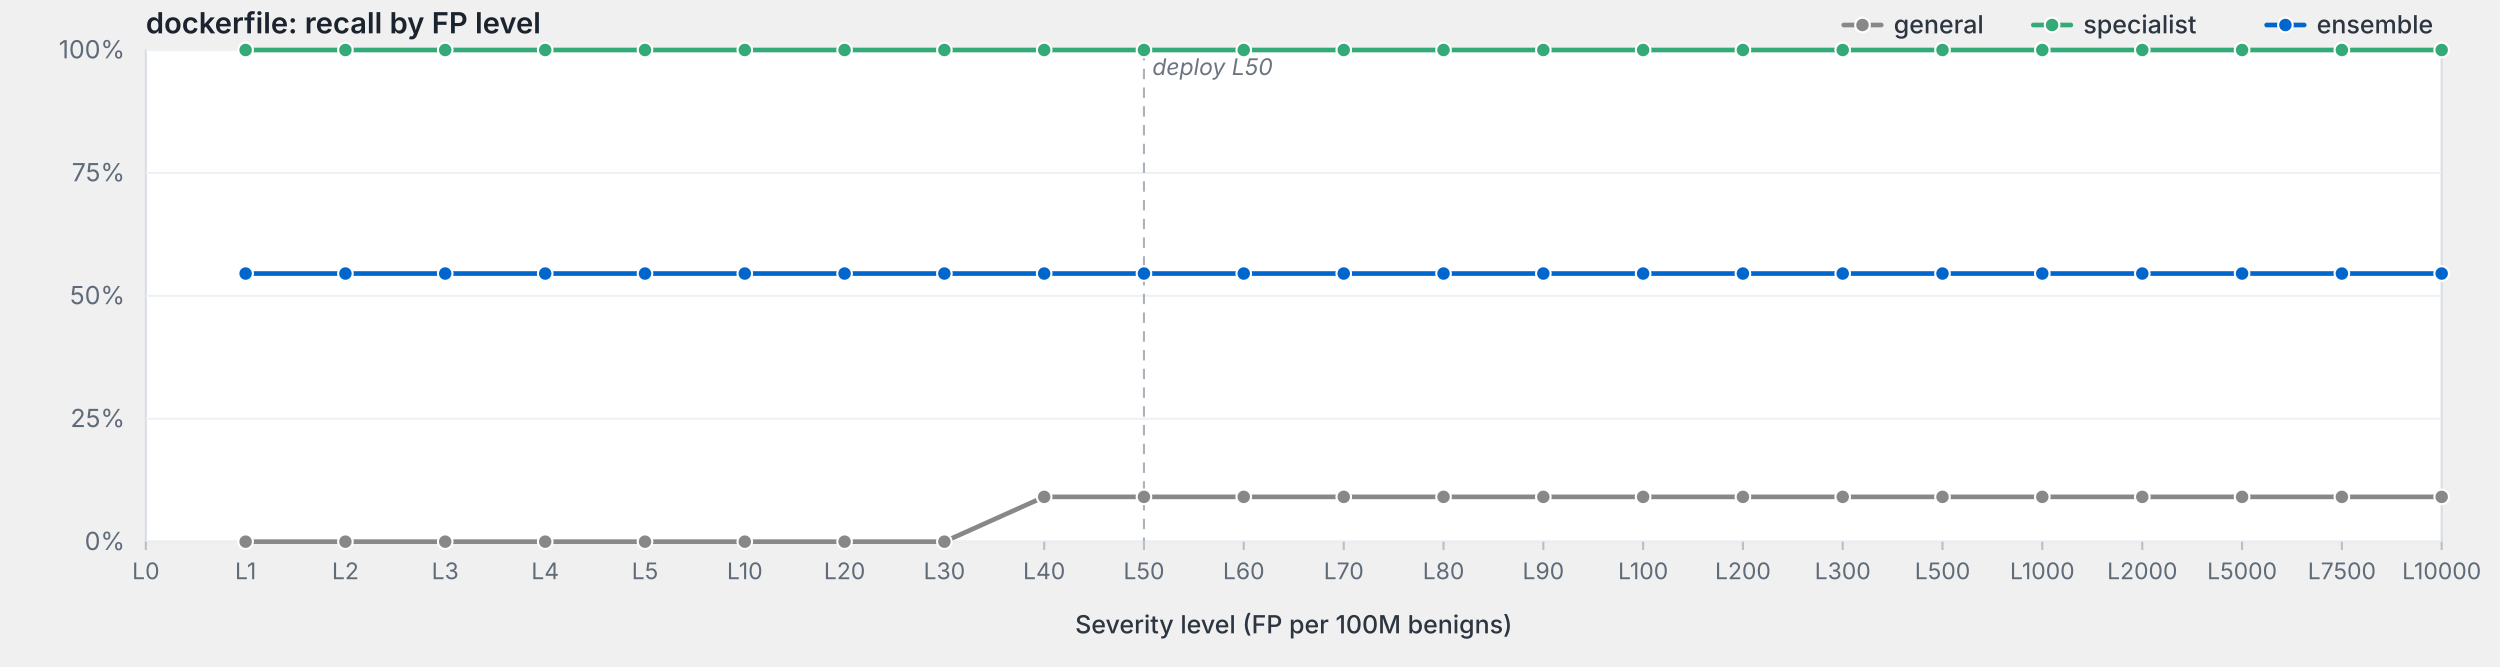
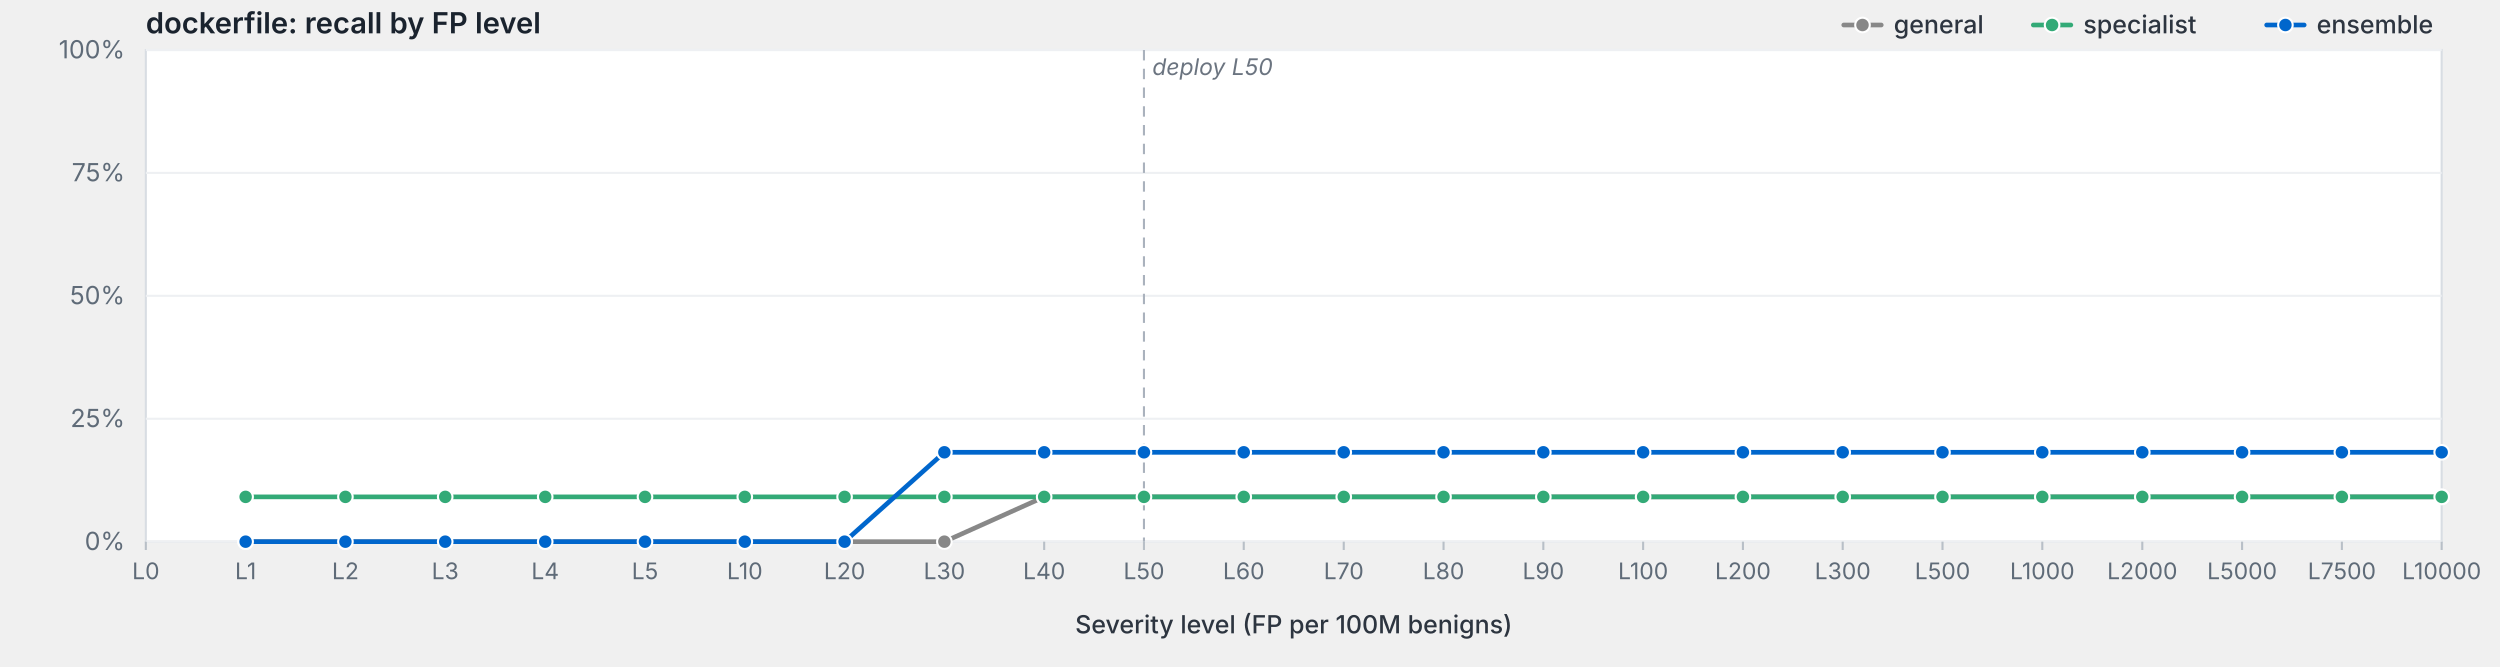
<svg xmlns="http://www.w3.org/2000/svg" viewBox="0 0 1200 320" width="1200" height="320" preserveAspectRatio="xMidYMid meet" role="img" aria-label="dockerfile: recall by FP level">
  <style>svg { background: #fdfdfd; }.frame { fill: #fff; stroke: #d8dde3; stroke-width: 1; }.grid { stroke: #eef0f3; stroke-width: 1; }.tick { stroke: #b8bfc7; stroke-width: 1; }.axis-label { fill: #5f6b78; font-family: -apple-system, BlinkMacSystemFont, "Segoe UI", system-ui, sans-serif; font-size: 12px; }.x-label { fill: #5f6b78; font-family: -apple-system, BlinkMacSystemFont, "Segoe UI", system-ui, sans-serif; font-size: 11px; }.axis-title { fill: #2d3540; font-family: -apple-system, BlinkMacSystemFont, "Segoe UI", system-ui, sans-serif; font-size: 12px; font-weight: 500; }.title { fill: #1a232e; font-family: -apple-system, BlinkMacSystemFont, "Segoe UI", system-ui, sans-serif; font-size: 14px; font-weight: 600; }.deploy-marker { stroke: #aab2bd; stroke-width: 1; stroke-dasharray: 5,4; }.deploy-label { fill: #6b7480; font-family: -apple-system, BlinkMacSystemFont, "Segoe UI", system-ui, sans-serif; font-size: 11px; font-style: italic; }.curve { fill: none; stroke-width: 2.25; stroke-linejoin: round; stroke-linecap: round; }.marker { stroke: #fff; stroke-width: 1; }.legend-text { fill: #2d3540; font-family: -apple-system, BlinkMacSystemFont, "Segoe UI", system-ui, sans-serif; font-size: 12px; font-weight: 500; }</style>
  <text class="title" x="70" y="16">dockerfile: recall by FP level</text>
  <rect class="frame" x="70" y="24" width="1102" height="236" />
  <line class="grid" x1="70" y1="260.0" x2="1172" y2="260.0" />
  <text class="axis-label" x="60" y="264.0" text-anchor="end">0%</text>
  <line class="grid" x1="70" y1="201.0" x2="1172" y2="201.0" />
  <text class="axis-label" x="60" y="205.0" text-anchor="end">25%</text>
  <line class="grid" x1="70" y1="142.0" x2="1172" y2="142.0" />
  <text class="axis-label" x="60" y="146.0" text-anchor="end">50%</text>
  <line class="grid" x1="70" y1="83.0" x2="1172" y2="83.0" />
  <text class="axis-label" x="60" y="87.0" text-anchor="end">75%</text>
  <line class="grid" x1="70" y1="24.0" x2="1172" y2="24.0" />
  <text class="axis-label" x="60" y="28.0" text-anchor="end">100%</text>
  <line class="deploy-marker" x1="549.1" y1="24" x2="549.1" y2="260" />
  <text class="deploy-label" x="553.1" y="36" text-anchor="start">deploy L50</text>
  <line class="tick" x1="70.0" y1="260" x2="70.0" y2="264" />
  <text class="x-label" x="70.0" y="278" text-anchor="middle">L0</text>
  <line class="tick" x1="117.9" y1="260" x2="117.9" y2="264" />
  <text class="x-label" x="117.9" y="278" text-anchor="middle">L1</text>
  <line class="tick" x1="165.8" y1="260" x2="165.8" y2="264" />
  <text class="x-label" x="165.8" y="278" text-anchor="middle">L2</text>
  <line class="tick" x1="213.7" y1="260" x2="213.7" y2="264" />
  <text class="x-label" x="213.7" y="278" text-anchor="middle">L3</text>
  <line class="tick" x1="261.7" y1="260" x2="261.7" y2="264" />
  <text class="x-label" x="261.7" y="278" text-anchor="middle">L4</text>
  <line class="tick" x1="309.6" y1="260" x2="309.6" y2="264" />
  <text class="x-label" x="309.6" y="278" text-anchor="middle">L5</text>
  <line class="tick" x1="357.5" y1="260" x2="357.5" y2="264" />
  <text class="x-label" x="357.5" y="278" text-anchor="middle">L10</text>
  <line class="tick" x1="405.4" y1="260" x2="405.4" y2="264" />
  <text class="x-label" x="405.4" y="278" text-anchor="middle">L20</text>
  <line class="tick" x1="453.3" y1="260" x2="453.3" y2="264" />
  <text class="x-label" x="453.3" y="278" text-anchor="middle">L30</text>
  <line class="tick" x1="501.2" y1="260" x2="501.2" y2="264" />
  <text class="x-label" x="501.2" y="278" text-anchor="middle">L40</text>
  <line class="tick" x1="549.1" y1="260" x2="549.1" y2="264" />
  <text class="x-label" x="549.1" y="278" text-anchor="middle">L50</text>
  <line class="tick" x1="597.0" y1="260" x2="597.0" y2="264" />
  <text class="x-label" x="597.0" y="278" text-anchor="middle">L60</text>
  <line class="tick" x1="645.0" y1="260" x2="645.0" y2="264" />
  <text class="x-label" x="645.0" y="278" text-anchor="middle">L70</text>
  <line class="tick" x1="692.9" y1="260" x2="692.9" y2="264" />
  <text class="x-label" x="692.9" y="278" text-anchor="middle">L80</text>
  <line class="tick" x1="740.8" y1="260" x2="740.8" y2="264" />
  <text class="x-label" x="740.8" y="278" text-anchor="middle">L90</text>
  <line class="tick" x1="788.7" y1="260" x2="788.7" y2="264" />
  <text class="x-label" x="788.7" y="278" text-anchor="middle">L100</text>
  <line class="tick" x1="836.6" y1="260" x2="836.6" y2="264" />
  <text class="x-label" x="836.6" y="278" text-anchor="middle">L200</text>
  <line class="tick" x1="884.5" y1="260" x2="884.5" y2="264" />
  <text class="x-label" x="884.5" y="278" text-anchor="middle">L300</text>
  <line class="tick" x1="932.4" y1="260" x2="932.4" y2="264" />
  <text class="x-label" x="932.4" y="278" text-anchor="middle">L500</text>
  <line class="tick" x1="980.3" y1="260" x2="980.3" y2="264" />
  <text class="x-label" x="980.3" y="278" text-anchor="middle">L1000</text>
  <line class="tick" x1="1028.3" y1="260" x2="1028.3" y2="264" />
  <text class="x-label" x="1028.3" y="278" text-anchor="middle">L2000</text>
  <line class="tick" x1="1076.2" y1="260" x2="1076.2" y2="264" />
  <text class="x-label" x="1076.2" y="278" text-anchor="middle">L5000</text>
  <line class="tick" x1="1124.1" y1="260" x2="1124.1" y2="264" />
  <text class="x-label" x="1124.1" y="278" text-anchor="middle">L7500</text>
  <line class="tick" x1="1172.0" y1="260" x2="1172.0" y2="264" />
  <text class="x-label" x="1172.0" y="278" text-anchor="middle">L10000</text>
  <text class="axis-title" x="621.0" y="304" text-anchor="middle">Severity level (FP per 100M benigns)</text>
  <path class="curve" d="M117.9,260.0 L165.8,260.0 L213.7,260.0 L261.7,260.0 L309.6,260.0 L357.5,260.0 L405.4,260.0 L453.3,260.0 L501.2,238.5 L549.1,238.5 L597.0,238.5 L645.0,238.5 L692.9,238.5 L740.8,238.5 L788.7,238.5 L836.6,238.5 L884.5,238.5 L932.4,238.5 L980.3,238.5 L1028.3,238.5 L1076.2,238.5 L1124.1,238.5 L1172.0,238.5" stroke="#888" />
  <circle class="marker" cx="117.9" cy="260.0" r="3.5" fill="#888" />
  <circle class="marker" cx="165.8" cy="260.0" r="3.5" fill="#888" />
  <circle class="marker" cx="213.7" cy="260.0" r="3.5" fill="#888" />
  <circle class="marker" cx="261.7" cy="260.0" r="3.5" fill="#888" />
  <circle class="marker" cx="309.6" cy="260.0" r="3.5" fill="#888" />
  <circle class="marker" cx="357.5" cy="260.0" r="3.5" fill="#888" />
  <circle class="marker" cx="405.4" cy="260.0" r="3.5" fill="#888" />
  <circle class="marker" cx="453.3" cy="260.0" r="3.5" fill="#888" />
  <circle class="marker" cx="501.2" cy="238.5" r="3.5" fill="#888" />
  <circle class="marker" cx="549.1" cy="238.5" r="3.5" fill="#888" />
  <circle class="marker" cx="597.0" cy="238.5" r="3.5" fill="#888" />
  <circle class="marker" cx="645.0" cy="238.5" r="3.5" fill="#888" />
  <circle class="marker" cx="692.9" cy="238.5" r="3.5" fill="#888" />
  <circle class="marker" cx="740.8" cy="238.5" r="3.5" fill="#888" />
  <circle class="marker" cx="788.7" cy="238.5" r="3.5" fill="#888" />
  <circle class="marker" cx="836.6" cy="238.5" r="3.5" fill="#888" />
  <circle class="marker" cx="884.5" cy="238.5" r="3.5" fill="#888" />
  <circle class="marker" cx="932.4" cy="238.5" r="3.5" fill="#888" />
  <circle class="marker" cx="980.3" cy="238.5" r="3.5" fill="#888" />
  <circle class="marker" cx="1028.3" cy="238.5" r="3.5" fill="#888" />
  <circle class="marker" cx="1076.2" cy="238.5" r="3.5" fill="#888" />
  <circle class="marker" cx="1124.1" cy="238.5" r="3.5" fill="#888" />
  <circle class="marker" cx="1172.0" cy="238.5" r="3.5" fill="#888" />
-   <path class="curve" d="M117.9,24.0 L165.8,24.0 L213.7,24.0 L261.7,24.0 L309.6,24.0 L357.5,24.0 L405.4,24.0 L453.3,24.0 L501.2,24.0 L549.1,24.0 L597.0,24.0 L645.0,24.0 L692.9,24.0 L740.8,24.0 L788.7,24.0 L836.6,24.0 L884.5,24.0 L932.4,24.0 L980.3,24.0 L1028.3,24.0 L1076.2,24.0 L1124.1,24.0 L1172.0,24.0" stroke="#3a7" />
-   <circle class="marker" cx="117.9" cy="24.0" r="3.5" fill="#3a7" />
-   <circle class="marker" cx="165.8" cy="24.0" r="3.5" fill="#3a7" />
-   <circle class="marker" cx="213.7" cy="24.0" r="3.5" fill="#3a7" />
-   <circle class="marker" cx="261.7" cy="24.0" r="3.5" fill="#3a7" />
-   <circle class="marker" cx="309.6" cy="24.0" r="3.5" fill="#3a7" />
-   <circle class="marker" cx="357.5" cy="24.0" r="3.5" fill="#3a7" />
-   <circle class="marker" cx="405.4" cy="24.0" r="3.5" fill="#3a7" />
-   <circle class="marker" cx="453.3" cy="24.0" r="3.5" fill="#3a7" />
-   <circle class="marker" cx="501.2" cy="24.0" r="3.5" fill="#3a7" />
-   <circle class="marker" cx="549.1" cy="24.0" r="3.5" fill="#3a7" />
-   <circle class="marker" cx="597.0" cy="24.0" r="3.5" fill="#3a7" />
-   <circle class="marker" cx="645.0" cy="24.0" r="3.5" fill="#3a7" />
-   <circle class="marker" cx="692.9" cy="24.0" r="3.5" fill="#3a7" />
-   <circle class="marker" cx="740.8" cy="24.0" r="3.5" fill="#3a7" />
-   <circle class="marker" cx="788.7" cy="24.0" r="3.5" fill="#3a7" />
-   <circle class="marker" cx="836.6" cy="24.0" r="3.5" fill="#3a7" />
-   <circle class="marker" cx="884.5" cy="24.0" r="3.5" fill="#3a7" />
-   <circle class="marker" cx="932.4" cy="24.0" r="3.5" fill="#3a7" />
-   <circle class="marker" cx="980.3" cy="24.0" r="3.5" fill="#3a7" />
-   <circle class="marker" cx="1028.3" cy="24.0" r="3.5" fill="#3a7" />
-   <circle class="marker" cx="1076.2" cy="24.0" r="3.5" fill="#3a7" />
-   <circle class="marker" cx="1124.1" cy="24.0" r="3.5" fill="#3a7" />
-   <circle class="marker" cx="1172.0" cy="24.0" r="3.5" fill="#3a7" />
-   <path class="curve" d="M117.9,131.3 L165.8,131.3 L213.7,131.3 L261.7,131.3 L309.6,131.3 L357.5,131.3 L405.4,131.3 L453.3,131.3 L501.2,131.3 L549.1,131.3 L597.0,131.3 L645.0,131.3 L692.9,131.3 L740.8,131.3 L788.7,131.3 L836.6,131.3 L884.5,131.3 L932.4,131.3 L980.3,131.3 L1028.3,131.3 L1076.2,131.3 L1124.1,131.3 L1172.0,131.3" stroke="#06c" />
-   <circle class="marker" cx="117.9" cy="131.3" r="3.5" fill="#06c" />
-   <circle class="marker" cx="165.8" cy="131.3" r="3.5" fill="#06c" />
-   <circle class="marker" cx="213.7" cy="131.3" r="3.5" fill="#06c" />
-   <circle class="marker" cx="261.7" cy="131.3" r="3.5" fill="#06c" />
-   <circle class="marker" cx="309.6" cy="131.3" r="3.5" fill="#06c" />
-   <circle class="marker" cx="357.5" cy="131.3" r="3.5" fill="#06c" />
-   <circle class="marker" cx="405.4" cy="131.3" r="3.5" fill="#06c" />
-   <circle class="marker" cx="453.3" cy="131.3" r="3.5" fill="#06c" />
-   <circle class="marker" cx="501.2" cy="131.3" r="3.5" fill="#06c" />
-   <circle class="marker" cx="549.1" cy="131.3" r="3.5" fill="#06c" />
-   <circle class="marker" cx="597.0" cy="131.3" r="3.5" fill="#06c" />
-   <circle class="marker" cx="645.0" cy="131.3" r="3.5" fill="#06c" />
-   <circle class="marker" cx="692.9" cy="131.3" r="3.5" fill="#06c" />
-   <circle class="marker" cx="740.8" cy="131.3" r="3.5" fill="#06c" />
-   <circle class="marker" cx="788.7" cy="131.3" r="3.5" fill="#06c" />
-   <circle class="marker" cx="836.6" cy="131.3" r="3.5" fill="#06c" />
-   <circle class="marker" cx="884.5" cy="131.3" r="3.5" fill="#06c" />
-   <circle class="marker" cx="932.4" cy="131.3" r="3.5" fill="#06c" />
-   <circle class="marker" cx="980.3" cy="131.3" r="3.5" fill="#06c" />
-   <circle class="marker" cx="1028.3" cy="131.3" r="3.5" fill="#06c" />
-   <circle class="marker" cx="1076.2" cy="131.3" r="3.5" fill="#06c" />
-   <circle class="marker" cx="1124.1" cy="131.3" r="3.5" fill="#06c" />
-   <circle class="marker" cx="1172.0" cy="131.3" r="3.5" fill="#06c" />
+   <path class="curve" d="M117.9,238.5 L165.8,238.5 L213.7,238.5 L261.7,238.5 L309.6,238.5 L357.5,238.5 L405.4,238.5 L453.3,238.5 L501.2,238.5 L549.1,238.5 L597.0,238.5 L645.0,238.5 L692.9,238.5 L740.8,238.5 L788.7,238.5 L836.6,238.5 L884.5,238.5 L932.4,238.5 L980.3,238.5 L1028.3,238.5 L1076.2,238.5 L1124.1,238.5 L1172.0,238.5" stroke="#3a7" />
+   <circle class="marker" cx="117.9" cy="238.5" r="3.5" fill="#3a7" />
+   <circle class="marker" cx="165.8" cy="238.5" r="3.5" fill="#3a7" />
+   <circle class="marker" cx="213.7" cy="238.5" r="3.5" fill="#3a7" />
+   <circle class="marker" cx="261.7" cy="238.5" r="3.5" fill="#3a7" />
+   <circle class="marker" cx="309.6" cy="238.5" r="3.5" fill="#3a7" />
+   <circle class="marker" cx="357.5" cy="238.5" r="3.5" fill="#3a7" />
+   <circle class="marker" cx="405.4" cy="238.5" r="3.5" fill="#3a7" />
+   <circle class="marker" cx="453.3" cy="238.5" r="3.5" fill="#3a7" />
+   <circle class="marker" cx="501.2" cy="238.5" r="3.5" fill="#3a7" />
+   <circle class="marker" cx="549.1" cy="238.5" r="3.5" fill="#3a7" />
+   <circle class="marker" cx="597.0" cy="238.5" r="3.5" fill="#3a7" />
+   <circle class="marker" cx="645.0" cy="238.5" r="3.5" fill="#3a7" />
+   <circle class="marker" cx="692.9" cy="238.5" r="3.5" fill="#3a7" />
+   <circle class="marker" cx="740.8" cy="238.5" r="3.5" fill="#3a7" />
+   <circle class="marker" cx="788.7" cy="238.5" r="3.5" fill="#3a7" />
+   <circle class="marker" cx="836.6" cy="238.5" r="3.5" fill="#3a7" />
+   <circle class="marker" cx="884.5" cy="238.5" r="3.5" fill="#3a7" />
+   <circle class="marker" cx="932.4" cy="238.5" r="3.5" fill="#3a7" />
+   <circle class="marker" cx="980.3" cy="238.5" r="3.5" fill="#3a7" />
+   <circle class="marker" cx="1028.3" cy="238.5" r="3.5" fill="#3a7" />
+   <circle class="marker" cx="1076.2" cy="238.5" r="3.5" fill="#3a7" />
+   <circle class="marker" cx="1124.1" cy="238.5" r="3.5" fill="#3a7" />
+   <circle class="marker" cx="1172.0" cy="238.5" r="3.5" fill="#3a7" />
+   <path class="curve" d="M117.9,260.0 L165.8,260.0 L213.7,260.0 L261.7,260.0 L309.6,260.0 L357.5,260.0 L405.4,260.0 L453.3,217.1 L501.2,217.1 L549.1,217.1 L597.0,217.1 L645.0,217.1 L692.9,217.1 L740.8,217.1 L788.7,217.1 L836.6,217.1 L884.5,217.1 L932.4,217.1 L980.3,217.1 L1028.3,217.1 L1076.2,217.1 L1124.1,217.1 L1172.0,217.1" stroke="#06c" />
+   <circle class="marker" cx="117.9" cy="260.0" r="3.5" fill="#06c" />
+   <circle class="marker" cx="165.8" cy="260.0" r="3.5" fill="#06c" />
+   <circle class="marker" cx="213.7" cy="260.0" r="3.5" fill="#06c" />
+   <circle class="marker" cx="261.7" cy="260.0" r="3.5" fill="#06c" />
+   <circle class="marker" cx="309.6" cy="260.0" r="3.5" fill="#06c" />
+   <circle class="marker" cx="357.5" cy="260.0" r="3.5" fill="#06c" />
+   <circle class="marker" cx="405.4" cy="260.0" r="3.5" fill="#06c" />
+   <circle class="marker" cx="453.3" cy="217.1" r="3.5" fill="#06c" />
+   <circle class="marker" cx="501.2" cy="217.1" r="3.5" fill="#06c" />
+   <circle class="marker" cx="549.1" cy="217.1" r="3.5" fill="#06c" />
+   <circle class="marker" cx="597.0" cy="217.1" r="3.5" fill="#06c" />
+   <circle class="marker" cx="645.0" cy="217.1" r="3.5" fill="#06c" />
+   <circle class="marker" cx="692.9" cy="217.1" r="3.5" fill="#06c" />
+   <circle class="marker" cx="740.8" cy="217.1" r="3.5" fill="#06c" />
+   <circle class="marker" cx="788.7" cy="217.1" r="3.5" fill="#06c" />
+   <circle class="marker" cx="836.6" cy="217.1" r="3.5" fill="#06c" />
+   <circle class="marker" cx="884.5" cy="217.1" r="3.5" fill="#06c" />
+   <circle class="marker" cx="932.4" cy="217.1" r="3.5" fill="#06c" />
+   <circle class="marker" cx="980.3" cy="217.1" r="3.5" fill="#06c" />
+   <circle class="marker" cx="1028.3" cy="217.1" r="3.5" fill="#06c" />
+   <circle class="marker" cx="1076.2" cy="217.1" r="3.5" fill="#06c" />
+   <circle class="marker" cx="1124.1" cy="217.1" r="3.5" fill="#06c" />
+   <circle class="marker" cx="1172.0" cy="217.1" r="3.5" fill="#06c" />
  <line x1="1088.0" y1="12.0" x2="1106.0" y2="12.0" stroke="#06c" stroke-width="2.25" stroke-linecap="round" />
  <circle cx="1097.0" cy="12.0" r="3.5" fill="#06c" stroke="#fff" stroke-width="1" />
  <text class="legend-text" x="1112.0" y="16.0">ensemble</text>
  <line x1="976.0" y1="12.0" x2="994.0" y2="12.0" stroke="#3a7" stroke-width="2.25" stroke-linecap="round" />
  <circle cx="985.0" cy="12.0" r="3.5" fill="#3a7" stroke="#fff" stroke-width="1" />
  <text class="legend-text" x="1000.0" y="16.0">specialist</text>
  <line x1="885.0" y1="12.0" x2="903.0" y2="12.0" stroke="#888" stroke-width="2.25" stroke-linecap="round" />
  <circle cx="894.0" cy="12.0" r="3.5" fill="#888" stroke="#fff" stroke-width="1" />
  <text class="legend-text" x="909.0" y="16.0">general</text>
</svg>
